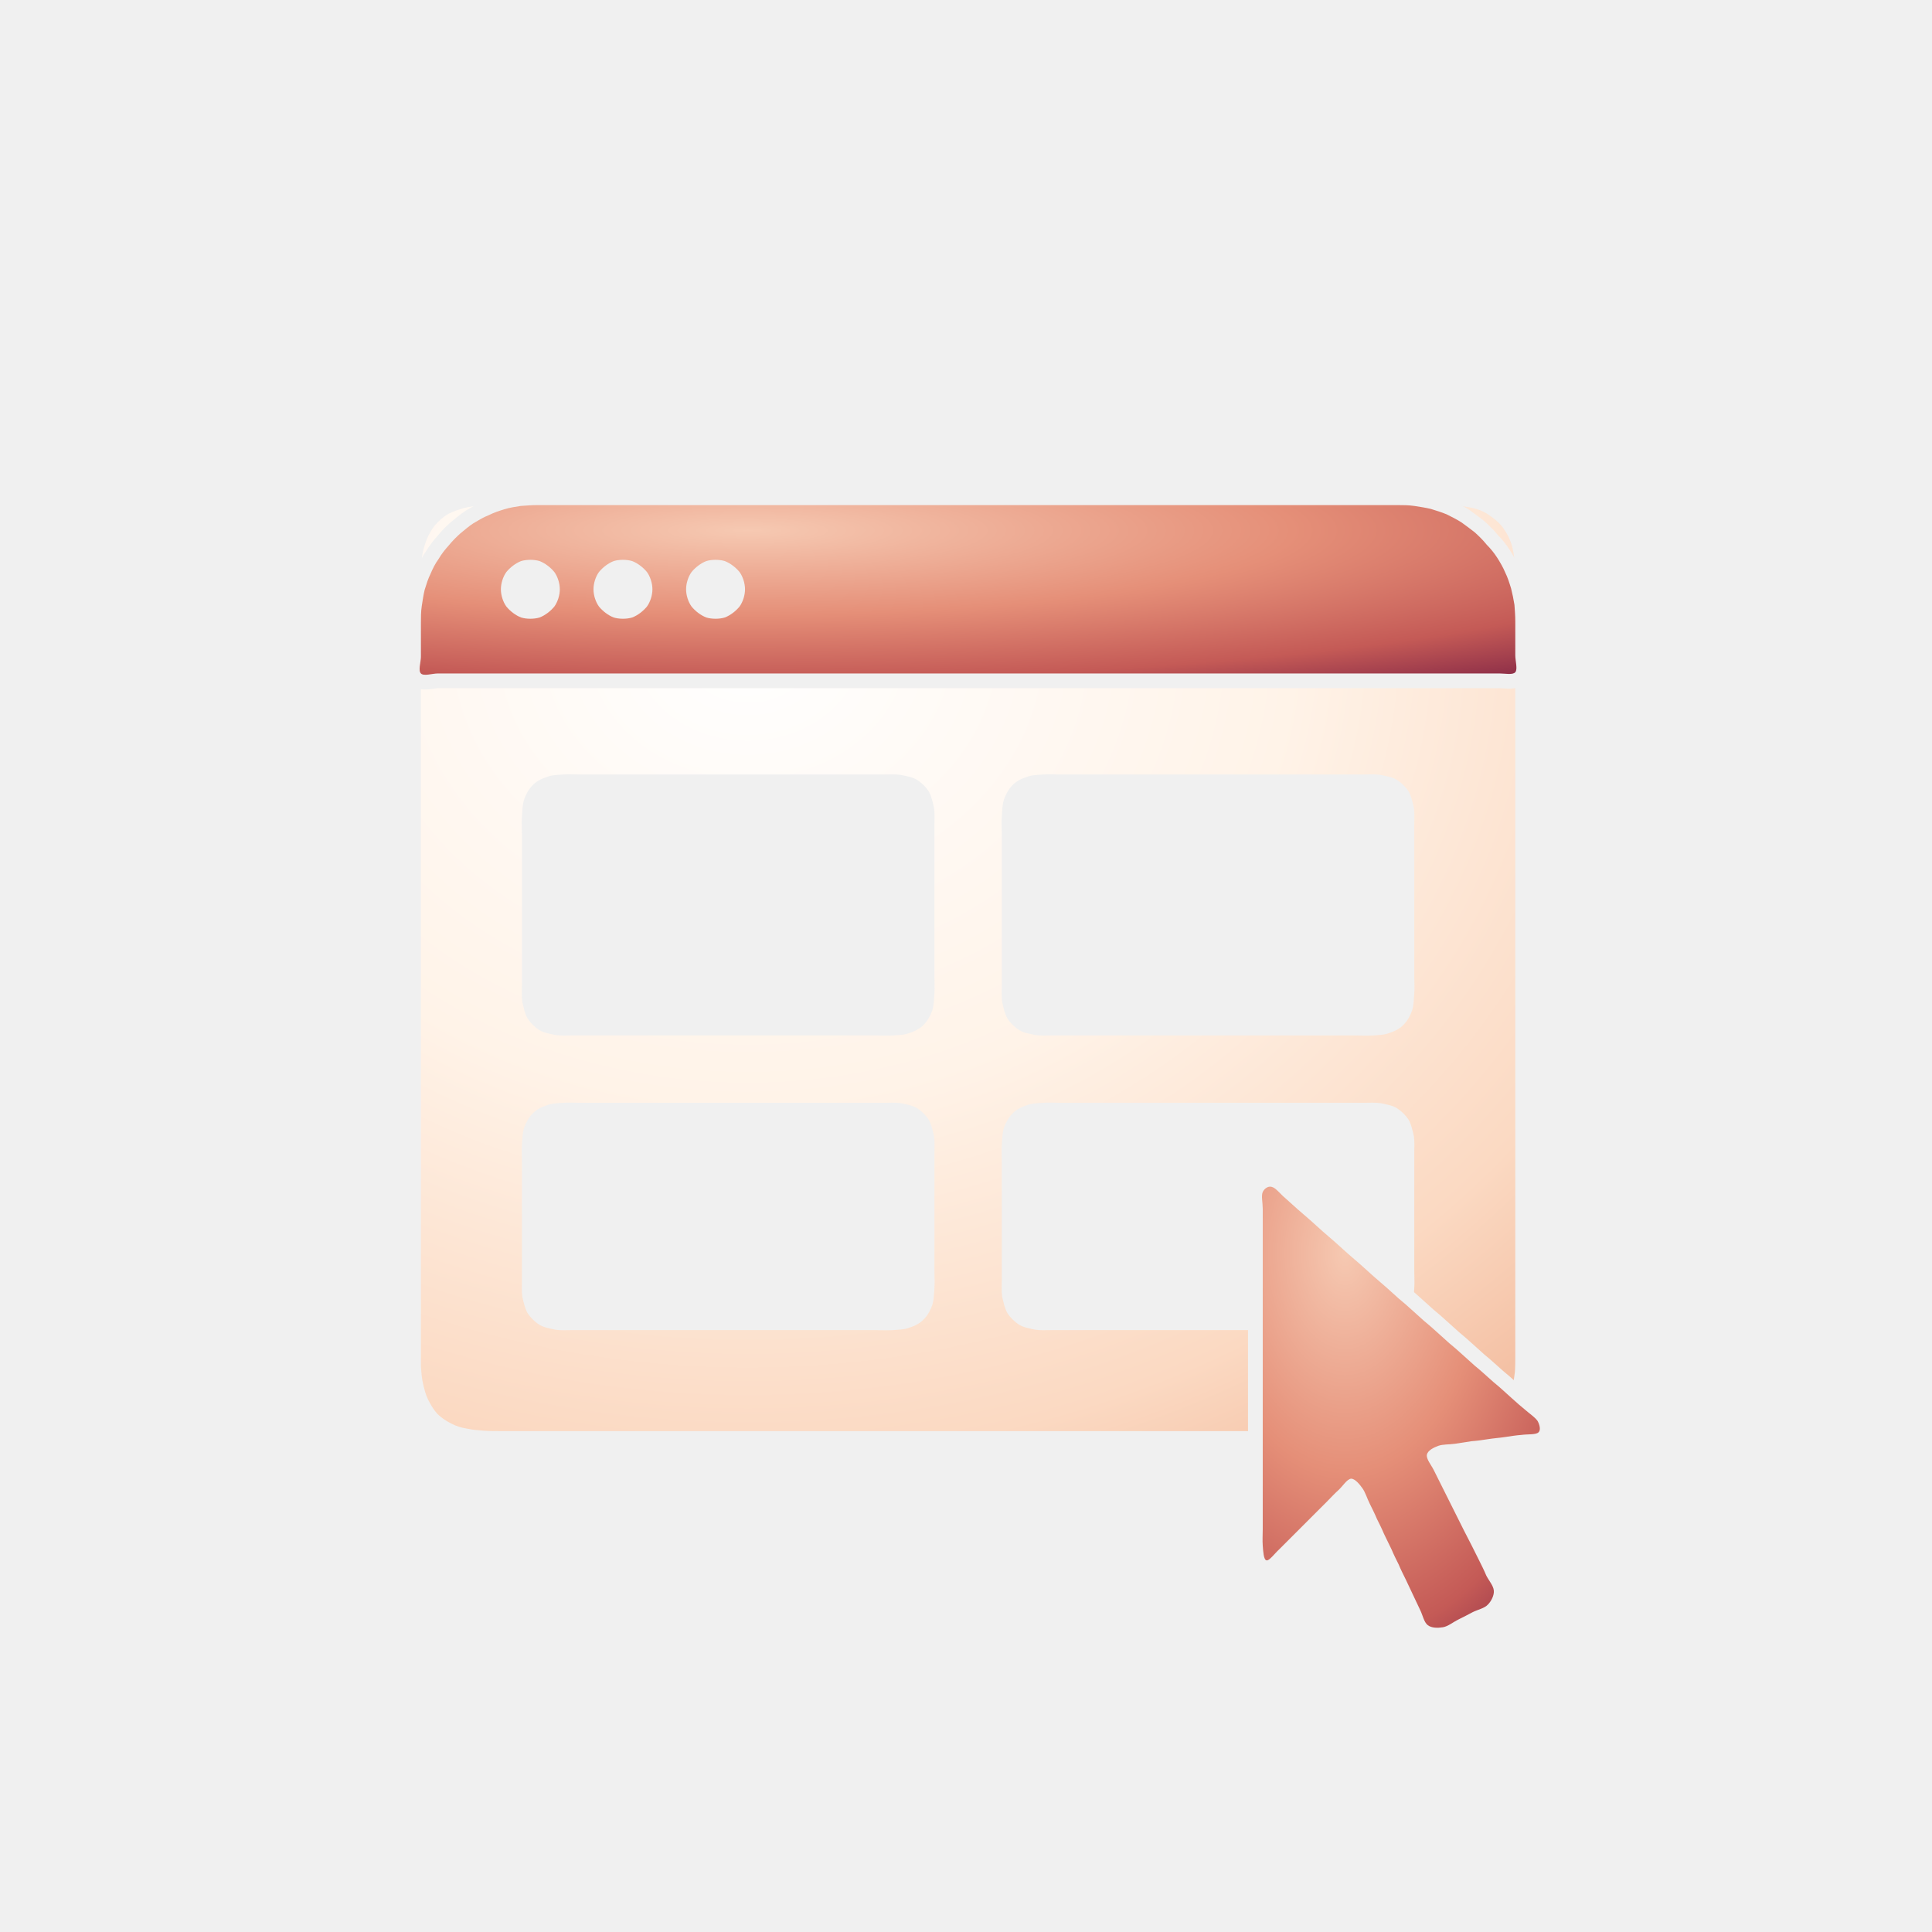
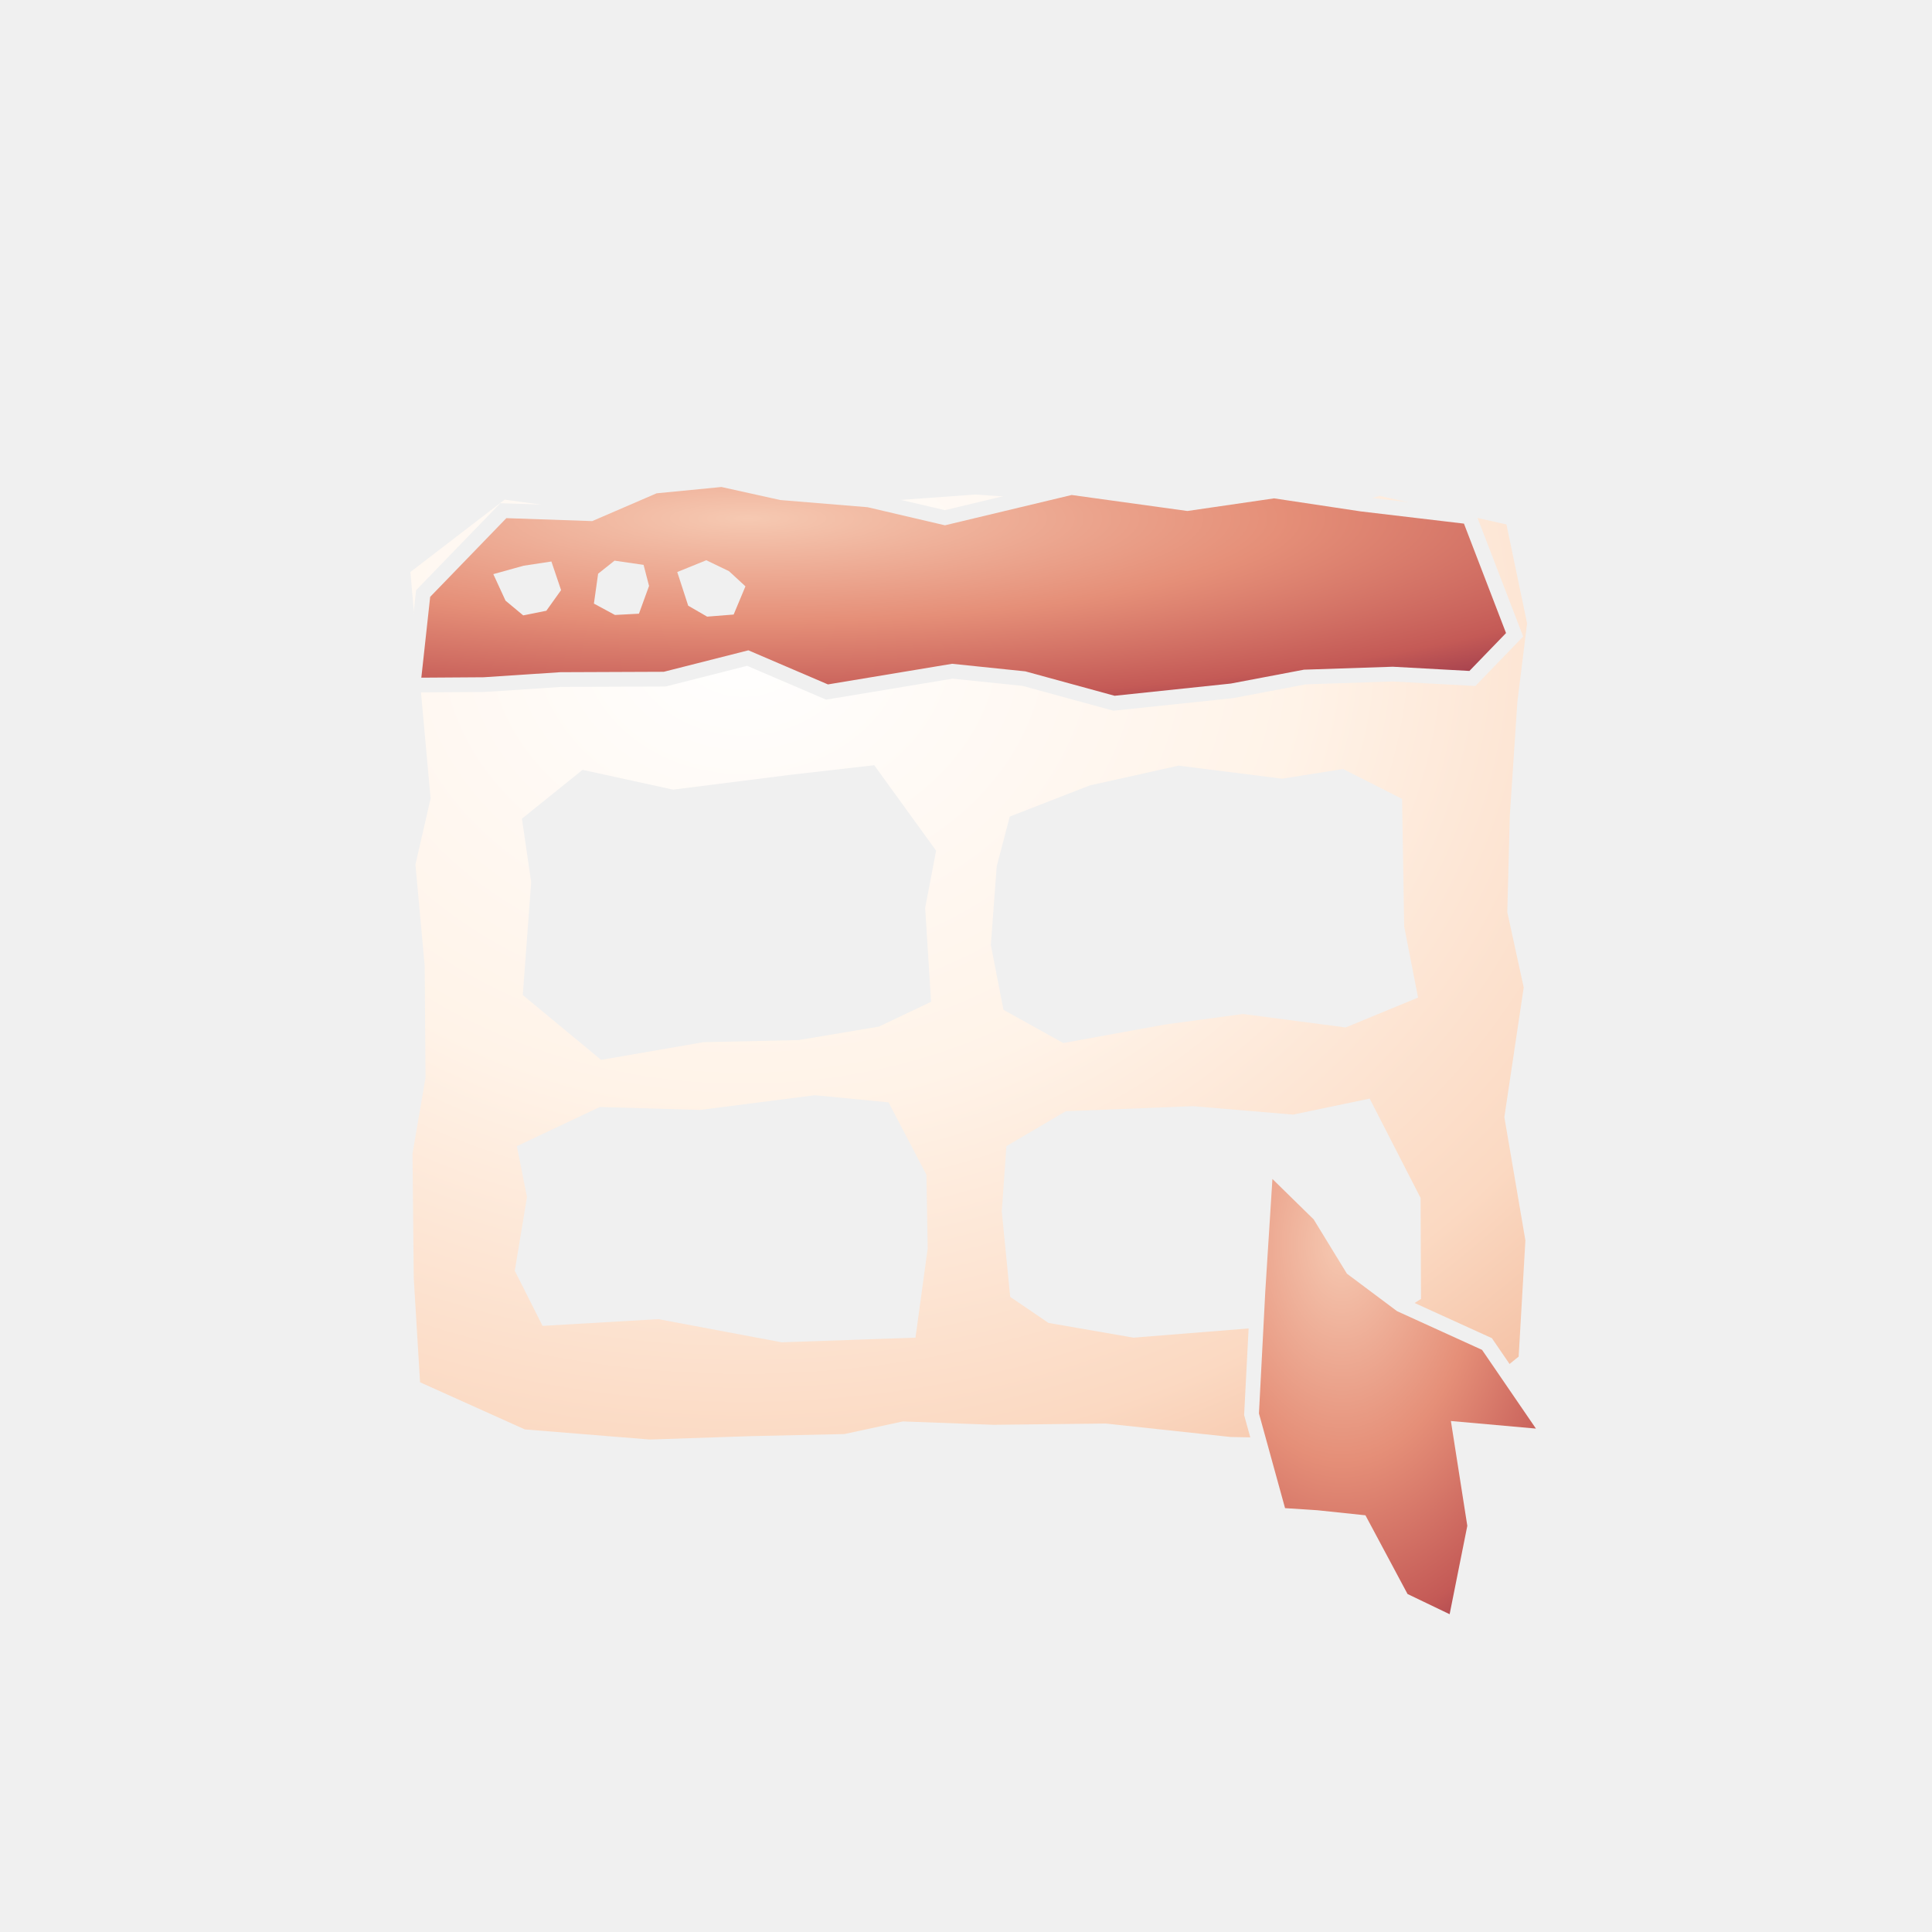
<svg xmlns="http://www.w3.org/2000/svg" width="459" height="459" viewBox="0 0 459 459" fill="none">
  <defs>
-     <path id="s0" d="M100 136C100.1 134.7 100.1 133.3 100.3 132C100.5 130.7 100.9 129.4 101.4 128.1C101.9 126.9 102.6 125.7 103.4 124.7C104.3 123.7 105.3 122.8 106.5 122.1C107.6 121.5 108.9 121.1 110.2 120.7C111.5 120.4 112.8 120.2 114.2 120.1C115.5 120 116.8 120 118.2 120C119.5 120 120.9 120 122.2 120C123.5 120 124.9 120 126.2 120C127.6 120 128.9 120 130.2 120C131.6 120 132.9 120 134.2 120C135.6 120 136.9 120 138.3 120C139.6 120 140.9 120 142.3 120C143.6 120 145 120 146.3 120C147.6 120 149 120 150.3 120C151.6 120 153 120 154.3 120C155.7 120 157 120 158.3 120C159.7 120 161 120 162.4 120C163.7 120 165 120 166.4 120C167.7 120 169.1 120 170.4 120C171.7 120 173.1 120 174.4 120C175.7 120 177.1 120 178.4 120C179.8 120 181.1 120 182.4 120C183.8 120 185.1 120 186.5 120C187.8 120 189.1 120 190.5 120C191.8 120 193.1 120 194.5 120C195.8 120 197.2 120 198.5 120C199.8 120 201.2 120 202.5 120C203.9 120 205.2 120 206.5 120C207.9 120 209.2 120 210.5 120C211.9 120 213.2 120 214.6 120C215.9 120 217.2 120 218.6 120C219.9 120 221.3 120 222.6 120C223.9 120 225.3 120 226.6 120C228 120 229.3 120 230.6 120C232 120 233.3 120 234.6 120C236 120 237.3 120 238.7 120C240 120 241.3 120 242.7 120C244 120 245.4 120 246.7 120C248 120 249.4 120 250.7 120C252 120 253.4 120 254.7 120C256.1 120 257.4 120 258.7 120C260.1 120 261.4 120 262.8 120C264.1 120 265.4 120 266.8 120C268.1 120 269.4 120 270.8 120C272.1 120 273.5 120 274.8 120C276.1 120 277.5 120 278.8 120C280.2 120 281.5 120 282.8 120C284.2 120 285.5 120 286.9 120C288.2 120 289.5 120 290.9 120C292.2 120 293.5 120 294.9 120C296.2 120 297.6 120 298.9 120C300.2 120 301.6 120 302.9 120C304.3 120 305.6 120 306.9 120C308.3 120 309.6 120 310.9 120C312.3 120 313.6 120 315 120C316.3 120 317.6 120 319 120C320.3 120 321.7 120 323 120C324.3 120 325.7 120 327 120C328.4 120 329.7 120 331 120C332.4 120 333.7 120 335 120C336.4 120 337.7 120 339.1 120C340.4 120 341.7 120 343.1 120C344.4 120 345.8 120 347.1 120.2C348.4 120.4 349.8 120.6 351 121C352.3 121.4 353.5 122.1 354.5 122.9C355.6 123.7 356.6 124.6 357.3 125.7C358.1 126.8 358.7 128.1 359.1 129.3C359.5 130.6 359.7 131.9 359.8 133.2C360 134.6 360 135.9 360 137.3C360 138.6 360 139.9 360 141.3C360 142.6 360 144 360 145.3C360 146.6 360 148 360 149.3C360 150.6 360 152 360 153.3C360 154.7 360 156 360 157.3C360 158.7 360 160 360 161.4C360 162.7 360 164 360 165.4C360 166.7 360 168 360 169.4C360 170.7 360 172.1 360 173.4C360 174.7 360 176.1 360 177.4C360 178.8 360 180.1 360 181.4C360 182.8 360 184.1 360 185.4C360 186.8 360 188.1 360 189.5C360 190.8 360 192.1 360 193.5C360 194.8 360 196.2 360 197.5C360 198.8 360 200.2 360 201.5C360 202.9 360 204.2 360 205.5C360 206.9 360 208.2 360 209.5C360 210.9 360 212.2 360 213.6C360 214.9 360 216.2 360 217.6C360 218.9 360 220.3 360 221.6C360 222.9 360 224.3 360 225.6C360 226.9 360 228.3 360 229.6C360 231 360 232.3 360 233.6C360 235 360 236.3 360 237.7C360 239 360 240.3 360 241.7C360 243 360 244.4 360 245.7C360 247 360 248.4 360 249.7C360 251 360 252.4 360 253.7C360 255.1 360 256.4 360 257.7C360 259.1 360 260.4 360 261.8C360 263.1 360 264.4 360 265.8C360 267.1 360 268.4 360 269.8C360 271.1 360 272.5 360 273.8C360 275.1 360 276.5 360 277.8C360 279.2 360 280.5 360 281.8C360 283.2 360 284.5 360 285.8C360 287.2 360 288.5 360 289.9C360 291.2 360 292.5 360 293.9C360 295.2 360 296.6 360 297.9C360 299.2 360 300.6 360 301.9C360 303.3 360 304.6 360 305.9C360 307.3 360 308.6 360 309.9C360 311.3 360 312.6 360 314C360 315.3 360 316.6 360 318C360 319.3 360 320.7 360 322C360 323.3 360 324.7 359.9 326C359.7 327.3 359.6 328.7 359.2 330C358.9 331.2 358.5 332.6 357.8 333.7C357.1 334.8 356.2 335.8 355.1 336.7C354.1 337.5 352.9 338.2 351.7 338.7C350.5 339.2 349.1 339.5 347.8 339.7C346.5 340 345.2 340 343.8 340C342.5 340 341.1 340 339.8 340C338.5 340 337.1 340 335.8 340C334.5 340 333.1 340 331.8 340C330.4 340 329.1 340 327.8 340C326.4 340 325.1 340 323.7 340C322.4 340 321.1 340 319.7 340C318.4 340 317.1 340 315.7 340C314.4 340 313 340 311.7 340C310.4 340 309 340 307.7 340C306.3 340 305 340 303.7 340C302.3 340 301 340 299.7 340C298.3 340 297 340 295.6 340C294.3 340 293 340 291.6 340C290.3 340 288.9 340 287.6 340C286.3 340 284.9 340 283.6 340C282.2 340 280.9 340 279.6 340C278.2 340 276.9 340 275.6 340C274.2 340 272.9 340 271.5 340C270.2 340 268.9 340 267.5 340C266.2 340 264.8 340 263.5 340C262.2 340 260.8 340 259.5 340C258.2 340 256.8 340 255.5 340C254.1 340 252.8 340 251.5 340C250.1 340 248.8 340 247.4 340C246.1 340 244.8 340 243.4 340C242.1 340 240.7 340 239.4 340C238.1 340 236.7 340 235.4 340C234.1 340 232.7 340 231.4 340C230 340 228.7 340 227.4 340C226 340 224.7 340 223.3 340C222 340 220.7 340 219.3 340C218 340 216.7 340 215.3 340C214 340 212.6 340 211.3 340C210 340 208.6 340 207.3 340C205.9 340 204.6 340 203.3 340C201.9 340 200.6 340 199.3 340C197.9 340 196.6 340 195.2 340C193.9 340 192.6 340 191.2 340C189.9 340 188.5 340 187.2 340C185.9 340 184.5 340 183.2 340C181.8 340 180.5 340 179.2 340C177.8 340 176.5 340 175.2 340C173.8 340 172.5 340 171.1 340C169.8 340 168.5 340 167.1 340C165.8 340 164.4 340 163.1 340C161.8 340 160.4 340 159.1 340C157.8 340 156.4 340 155.1 340C153.7 340 152.4 340 151.1 340C149.7 340 148.4 340 147 340C145.7 340 144.4 340 143 340C141.7 340 140.4 340 139 340C137.7 340 136.3 340 135 340C133.7 340 132.3 340 131 340C129.6 340 128.3 340 127 340C125.6 340 124.3 340 122.9 340C121.6 340 120.3 340 118.9 340C117.6 340 116.3 340 114.9 339.9C113.6 339.8 112.2 339.7 110.9 339.4C109.6 339.2 108.3 338.8 107.2 338.2C106 337.6 104.8 336.8 103.9 335.9C103 334.9 102.3 333.7 101.7 332.5C101.1 331.3 100.8 330 100.5 328.7C100.2 327.4 100.1 326.1 100 324.7C100 323.4 100 322.1 100 320.7C100 319.4 100 318.1 100 316.7C100 315.4 100 314 100 312.7C100 311.4 100 310 100 308.7C100 307.3 100 306 100 304.7C100 303.3 100 302 100 300.7C100 299.3 100 298 100 296.6C100 295.3 100 294 100 292.6C100 291.3 100 289.9 100 288.6C100 287.3 100 285.9 100 284.6C100 283.3 100 281.9 100 280.6C100 279.2 100 277.9 100 276.6C100 275.2 100 273.9 100 272.5C100 271.2 100 269.9 100 268.5C100 267.2 100 265.8 100 264.5C100 263.2 100 261.8 100 260.5C100 259.2 100 257.8 100 256.5C100 255.1 100 253.8 100 252.5C100 251.1 100 249.8 100 248.4C100 247.1 100 245.8 100 244.4C100 243.1 100 241.8 100 240.4C100 239.1 100 237.7 100 236.4C100 235.1 100 233.7 100 232.4C100 231 100 229.7 100 228.4C100 227 100 225.7 100 224.4C100 223 100 221.7 100 220.3C100 219 100 217.7 100 216.3C100 215 100 213.6 100 212.3C100 211 100 209.6 100 208.3C100 206.9 100 205.6 100 204.3C100 202.9 100 201.6 100 200.3C100 198.9 100 197.6 100 196.2C100 194.9 100 193.6 100 192.2C100 190.9 100 189.5 100 188.2C100 186.9 100 185.5 100 184.2C100 182.9 100 181.5 100 180.2C100 178.8 100 177.5 100 176.2C100 174.8 100 173.5 100 172.1C100 170.8 100 169.5 100 168.1C100 166.8 100 165.5 100 164.1C100 162.8 100 161.4 100 160.1C100 158.8 100 157.4 100 156.1C100 154.7 100 153.4 100 152.1C100 150.7 100 149.4 100 148C100 146.7 100 145.4 100 144C100 142.7 100 141.4 100 140C100 138.7 99.9 137.3 100 136Z" />
-     <path id="s1" d="M124 194C124.1 192.7 124.1 191.3 124.5 190C124.9 188.8 125.6 187.5 126.5 186.6C127.3 185.7 128.6 185 129.9 184.6C131.1 184.1 132.5 184.1 133.8 184C135.2 183.9 136.5 184 137.8 184C139.2 184 140.5 184 141.9 184C143.2 184 144.5 184 145.9 184C147.2 184 148.5 184 149.9 184C151.2 184 152.6 184 153.9 184C155.2 184 156.6 184 157.9 184C159.2 184 160.6 184 161.9 184C163.3 184 164.6 184 165.9 184C167.3 184 168.6 184 169.9 184C171.3 184 172.6 184 173.9 184C175.3 184 176.6 184 178 184C179.3 184 180.6 184 182 184C183.3 184 184.6 184 186 184C187.3 184 188.7 184 190 184C191.3 184 192.7 184 194 184C195.3 184 196.7 184 198 184C199.3 184 200.7 184 202 184C203.4 184 204.7 184 206 184C207.4 184 208.7 184 210 184C211.4 184 212.7 183.9 214 184.1C215.4 184.4 216.8 184.6 217.9 185.3C219 186 220 187 220.7 188.1C221.3 189.2 221.6 190.6 221.9 191.9C222.1 193.2 222 194.6 222 195.9C222 197.2 222 198.6 222 199.9C222 201.2 222 202.6 222 203.9C222 205.3 222 206.6 222 207.9C222 209.3 222 210.6 222 211.9C222 213.3 222 214.6 222 215.9C222 217.3 222 218.6 222 220C222 221.3 222 222.6 222 224C222 225.3 222 226.6 222 228C222 229.3 222 230.7 222 232C222 233.3 222.1 234.7 222 236C221.9 237.3 221.9 238.7 221.5 240C221.1 241.2 220.4 242.5 219.5 243.4C218.7 244.3 217.4 245 216.1 245.4C214.9 245.9 213.5 245.9 212.2 246C210.8 246.1 209.5 246 208.2 246C206.8 246 205.5 246 204.1 246C202.8 246 201.5 246 200.1 246C198.8 246 197.5 246 196.1 246C194.8 246 193.4 246 192.1 246C190.8 246 189.4 246 188.1 246C186.8 246 185.4 246 184.1 246C182.7 246 181.4 246 180.1 246C178.7 246 177.4 246 176.1 246C174.7 246 173.4 246 172.1 246C170.7 246 169.4 246 168 246C166.7 246 165.4 246 164 246C162.7 246 161.4 246 160 246C158.7 246 157.3 246 156 246C154.7 246 153.3 246 152 246C150.7 246 149.3 246 148 246C146.7 246 145.3 246 144 246C142.6 246 141.3 246 140 246C138.6 246 137.3 246 136 246C134.6 246 133.3 246.1 132 245.9C130.6 245.6 129.2 245.4 128.1 244.7C127 244 126 243 125.3 241.9C124.7 240.8 124.4 239.4 124.1 238.1C123.9 236.8 124 235.4 124 234.1C124 232.8 124 231.4 124 230.1C124 228.8 124 227.4 124 226.1C124 224.7 124 223.4 124 222.1C124 220.7 124 219.4 124 218.1C124 216.7 124 215.4 124 214.1C124 212.7 124 211.4 124 210C124 208.7 124 207.4 124 206C124 204.7 124 203.4 124 202C124 200.7 124 199.3 124 198C124 196.7 123.9 195.3 124 194Z" />
-     <path id="s2" d="M238 194C238.1 192.7 238.1 191.3 238.5 190C238.9 188.8 239.6 187.5 240.5 186.6C241.3 185.7 242.6 185 243.9 184.6C245.1 184.1 246.5 184.1 247.8 184C249.2 183.9 250.5 184 251.8 184C253.2 184 254.5 184 255.9 184C257.2 184 258.5 184 259.9 184C261.2 184 262.5 184 263.9 184C265.2 184 266.6 184 267.9 184C269.2 184 270.6 184 271.9 184C273.2 184 274.6 184 275.9 184C277.3 184 278.6 184 279.9 184C281.3 184 282.6 184 283.9 184C285.3 184 286.6 184 287.9 184C289.3 184 290.6 184 292 184C293.3 184 294.6 184 296 184C297.3 184 298.6 184 300 184C301.3 184 302.7 184 304 184C305.3 184 306.7 184 308 184C309.3 184 310.7 184 312 184C313.3 184 314.7 184 316 184C317.4 184 318.7 184 320 184C321.4 184 322.7 184 324 184C325.4 184 326.7 183.9 328 184.1C329.4 184.4 330.8 184.6 331.9 185.3C333 186 334 187 334.7 188.1C335.3 189.2 335.6 190.6 335.9 191.9C336.1 193.2 336 194.6 336 195.9C336 197.2 336 198.6 336 199.9C336 201.2 336 202.6 336 203.9C336 205.3 336 206.6 336 207.9C336 209.3 336 210.6 336 211.9C336 213.3 336 214.6 336 215.9C336 217.3 336 218.6 336 220C336 221.3 336 222.6 336 224C336 225.3 336 226.6 336 228C336 229.3 336 230.7 336 232C336 233.3 336.1 234.7 336 236C335.9 237.3 335.9 238.7 335.5 240C335.1 241.2 334.4 242.5 333.5 243.4C332.7 244.3 331.4 245 330.1 245.4C328.9 245.9 327.5 245.9 326.2 246C324.8 246.1 323.5 246 322.2 246C320.8 246 319.5 246 318.1 246C316.8 246 315.5 246 314.1 246C312.8 246 311.5 246 310.1 246C308.8 246 307.4 246 306.1 246C304.8 246 303.4 246 302.1 246C300.8 246 299.4 246 298.1 246C296.7 246 295.4 246 294.1 246C292.7 246 291.4 246 290.1 246C288.7 246 287.4 246 286.1 246C284.7 246 283.4 246 282 246C280.7 246 279.4 246 278 246C276.7 246 275.4 246 274 246C272.7 246 271.3 246 270 246C268.7 246 267.3 246 266 246C264.7 246 263.3 246 262 246C260.7 246 259.3 246 258 246C256.6 246 255.3 246 254 246C252.6 246 251.3 246 250 246C248.6 246 247.3 246.1 246 245.9C244.6 245.6 243.2 245.4 242.1 244.7C241 244 240 243 239.3 241.9C238.7 240.8 238.4 239.4 238.1 238.1C237.9 236.8 238 235.4 238 234.1C238 232.8 238 231.4 238 230.1C238 228.8 238 227.4 238 226.1C238 224.7 238 223.4 238 222.1C238 220.7 238 219.4 238 218.1C238 216.7 238 215.4 238 214.1C238 212.7 238 211.4 238 210C238 208.7 238 207.4 238 206C238 204.7 238 203.4 238 202C238 200.7 238 199.3 238 198C238 196.7 237.9 195.3 238 194Z" />
-     <path id="s3" d="M124 272C124.1 270.7 124.1 269.3 124.5 268C124.9 266.8 125.6 265.5 126.5 264.6C127.3 263.7 128.6 263 129.9 262.6C131.1 262.1 132.5 262.1 133.8 262C135.2 261.9 136.5 262 137.9 262C139.2 262 140.5 262 141.9 262C143.2 262 144.5 262 145.9 262C147.2 262 148.5 262 149.9 262C151.2 262 152.6 262 153.9 262C155.2 262 156.6 262 157.9 262C159.2 262 160.6 262 161.9 262C163.3 262 164.6 262 165.9 262C167.3 262 168.6 262 169.9 262C171.3 262 172.6 262 174 262C175.3 262 176.6 262 178 262C179.3 262 180.6 262 182 262C183.3 262 184.7 262 186 262C187.3 262 188.7 262 190 262C191.3 262 192.7 262 194 262C195.3 262 196.7 262 198 262C199.4 262 200.7 262 202 262C203.4 262 204.7 262 206 262C207.4 262 208.7 262 210.1 262C211.4 262 212.8 261.9 214.1 262.1C215.4 262.4 216.8 262.6 217.9 263.3C219 264 220 265 220.7 266.1C221.3 267.2 221.6 268.6 221.9 269.9C222.1 271.2 222 272.6 222 273.9C222 275.2 222 276.6 222 277.9C222 279.3 222 280.6 222 281.9C222 283.3 222 284.6 222 285.9C222 287.3 222 288.6 222 290C222 291.3 222 292.6 222 294C222 295.3 222 296.6 222 298C222 299.3 222 300.7 222 302C222 303.3 222.1 304.7 222 306C221.9 307.3 221.9 308.7 221.5 310C221.1 311.2 220.4 312.5 219.5 313.4C218.7 314.3 217.4 315 216.1 315.4C214.9 315.9 213.5 315.9 212.2 316C210.8 316.1 209.5 316 208.1 316C206.8 316 205.5 316 204.1 316C202.8 316 201.5 316 200.1 316C198.8 316 197.5 316 196.1 316C194.8 316 193.4 316 192.1 316C190.8 316 189.4 316 188.1 316C186.8 316 185.4 316 184.1 316C182.7 316 181.4 316 180.1 316C178.7 316 177.4 316 176.1 316C174.7 316 173.4 316 172 316C170.7 316 169.4 316 168 316C166.7 316 165.4 316 164 316C162.7 316 161.3 316 160 316C158.7 316 157.3 316 156 316C154.7 316 153.3 316 152 316C150.7 316 149.3 316 148 316C146.6 316 145.3 316 144 316C142.6 316 141.3 316 140 316C138.6 316 137.3 316 135.9 316C134.6 316 133.2 316.1 131.9 315.9C130.6 315.6 129.2 315.4 128.1 314.7C127 314 126 313 125.3 311.9C124.7 310.8 124.4 309.4 124.1 308.1C123.9 306.8 124 305.4 124 304.1C124 302.8 124 301.4 124 300.1C124 298.7 124 297.4 124 296.1C124 294.7 124 293.4 124 292.1C124 290.7 124 289.4 124 288C124 286.7 124 285.4 124 284C124 282.7 124 281.4 124 280C124 278.7 124 277.3 124 276C124 274.7 123.9 273.3 124 272Z" />
-     <path id="s4" d="M238 272C238.1 270.7 238.1 269.3 238.5 268C238.9 266.8 239.6 265.5 240.5 264.6C241.3 263.7 242.6 263 243.9 262.6C245.1 262.1 246.5 262.1 247.8 262C249.2 261.9 250.5 262 251.9 262C253.2 262 254.5 262 255.9 262C257.2 262 258.5 262 259.9 262C261.2 262 262.5 262 263.9 262C265.2 262 266.6 262 267.9 262C269.2 262 270.6 262 271.9 262C273.2 262 274.6 262 275.9 262C277.3 262 278.6 262 279.9 262C281.3 262 282.6 262 283.9 262C285.3 262 286.6 262 288 262C289.3 262 290.6 262 292 262C293.3 262 294.6 262 296 262C297.3 262 298.7 262 300 262C301.3 262 302.7 262 304 262C305.3 262 306.7 262 308 262C309.3 262 310.7 262 312 262C313.4 262 314.7 262 316 262C317.4 262 318.7 262 320 262C321.4 262 322.7 262 324.1 262C325.4 262 326.8 261.9 328.1 262.1C329.4 262.4 330.8 262.6 331.9 263.3C333 264 334 265 334.7 266.1C335.3 267.2 335.6 268.6 335.9 269.9C336.1 271.2 336 272.6 336 273.9C336 275.2 336 276.6 336 277.9C336 279.3 336 280.6 336 281.9C336 283.3 336 284.6 336 285.9C336 287.3 336 288.6 336 290C336 291.3 336 292.6 336 294C336 295.3 336 296.6 336 298C336 299.3 336 300.7 336 302C336 303.3 336.1 304.7 336 306C335.9 307.3 335.9 308.7 335.5 310C335.1 311.2 334.4 312.5 333.5 313.4C332.7 314.3 331.4 315 330.1 315.4C328.9 315.9 327.5 315.9 326.2 316C324.8 316.1 323.5 316 322.1 316C320.8 316 319.5 316 318.1 316C316.8 316 315.5 316 314.1 316C312.8 316 311.5 316 310.1 316C308.8 316 307.4 316 306.1 316C304.8 316 303.4 316 302.1 316C300.8 316 299.4 316 298.1 316C296.7 316 295.4 316 294.1 316C292.7 316 291.4 316 290.1 316C288.7 316 287.4 316 286 316C284.7 316 283.4 316 282 316C280.7 316 279.4 316 278 316C276.7 316 275.3 316 274 316C272.7 316 271.3 316 270 316C268.7 316 267.3 316 266 316C264.7 316 263.3 316 262 316C260.6 316 259.3 316 258 316C256.6 316 255.3 316 254 316C252.6 316 251.3 316 249.9 316C248.6 316 247.2 316.1 245.9 315.9C244.6 315.6 243.2 315.4 242.1 314.7C241 314 240 313 239.3 311.9C238.7 310.8 238.4 309.4 238.1 308.1C237.9 306.8 238 305.4 238 304.1C238 302.8 238 301.4 238 300.1C238 298.7 238 297.4 238 296.1C238 294.7 238 293.4 238 292.1C238 290.7 238 289.4 238 288C238 286.7 238 285.4 238 284C238 282.7 238 281.4 238 280C238 278.7 238 277.3 238 276C238 274.7 237.9 273.3 238 272Z" />
-     <path id="s5" d="M100 160C99.3 159.3 100 157.3 100 156C100 154.7 100 153.3 100 152C100 150.7 100 149.3 100 148C100 146.7 100 145.3 100.2 144C100.4 142.7 100.6 141.3 100.9 140.1C101.3 138.8 101.7 137.5 102.3 136.3C102.8 135.1 103.4 133.9 104.2 132.8C104.9 131.6 105.7 130.6 106.6 129.6C107.4 128.6 108.4 127.6 109.4 126.7C110.4 125.9 111.4 125 112.5 124.3C113.7 123.6 114.8 122.9 116.1 122.4C117.3 121.8 118.5 121.4 119.8 121C121.1 120.6 122.4 120.4 123.7 120.2C125.1 120.1 126.4 120 127.7 120C129.1 120 130.4 120 131.7 120C133.1 120 134.4 120 135.7 120C137.1 120 138.4 120 139.7 120C141.1 120 142.4 120 143.8 120C145.1 120 146.4 120 147.8 120C149.1 120 150.4 120 151.8 120C153.1 120 154.4 120 155.8 120C157.1 120 158.4 120 159.8 120C161.1 120 162.4 120 163.8 120C165.1 120 166.4 120 167.8 120C169.1 120 170.4 120 171.8 120C173.1 120 174.5 120 175.8 120C177.1 120 178.5 120 179.8 120C181.1 120 182.5 120 183.8 120C185.1 120 186.5 120 187.8 120C189.1 120 190.5 120 191.8 120C193.1 120 194.5 120 195.8 120C197.1 120 198.5 120 199.8 120C201.2 120 202.5 120 203.8 120C205.2 120 206.5 120 207.8 120C209.2 120 210.5 120 211.8 120C213.2 120 214.5 120 215.8 120C217.2 120 218.5 120 219.8 120C221.2 120 222.5 120 223.8 120C225.2 120 226.5 120 227.8 120C229.2 120 230.5 120 231.9 120C233.2 120 234.5 120 235.9 120C237.2 120 238.5 120 239.9 120C241.2 120 242.5 120 243.9 120C245.2 120 246.5 120 247.9 120C249.2 120 250.5 120 251.9 120C253.2 120 254.5 120 255.9 120C257.2 120 258.5 120 259.9 120C261.2 120 262.6 120 263.9 120C265.2 120 266.6 120 267.9 120C269.2 120 270.6 120 271.9 120C273.2 120 274.6 120 275.9 120C277.2 120 278.6 120 279.9 120C281.2 120 282.6 120 283.9 120C285.2 120 286.6 120 287.9 120C289.3 120 290.6 120 291.9 120C293.3 120 294.6 120 295.9 120C297.3 120 298.6 120 299.9 120C301.3 120 302.6 120 303.9 120C305.3 120 306.6 120 307.9 120C309.3 120 310.6 120 311.9 120C313.3 120 314.6 120 315.9 120C317.3 120 318.6 120 320 120C321.3 120 322.6 120 324 120C325.3 120 326.6 120 328 120C329.3 120 330.6 120 332 120C333.3 120 334.6 120 336 120.2C337.3 120.4 338.6 120.6 339.9 120.9C341.2 121.3 342.5 121.7 343.7 122.2C344.9 122.8 346.1 123.4 347.2 124.1C348.3 124.9 349.4 125.7 350.4 126.5C351.4 127.4 352.4 128.4 353.2 129.4C354.1 130.3 355 131.4 355.7 132.5C356.4 133.6 357.1 134.8 357.6 136C358.2 137.2 358.6 138.5 359 139.8C359.3 141 359.6 142.4 359.8 143.7C359.9 145 360 146.4 360 147.7C360 149 360 150.4 360 151.7C360 153 360 154.4 360 155.7C360 157 360.6 159 360 159.7C359.4 160.4 357.6 160 356.3 160C355 160 353.6 160 352.3 160C351 160 349.6 160 348.3 160C347 160 345.6 160 344.3 160C342.9 160 341.6 160 340.3 160C338.9 160 337.6 160 336.3 160C334.9 160 333.6 160 332.3 160C330.9 160 329.6 160 328.3 160C326.9 160 325.6 160 324.3 160C322.9 160 321.6 160 320.3 160C318.9 160 317.6 160 316.2 160C314.9 160 313.6 160 312.2 160C310.9 160 309.6 160 308.2 160C306.9 160 305.6 160 304.2 160C302.9 160 301.6 160 300.2 160C298.9 160 297.6 160 296.2 160C294.9 160 293.6 160 292.2 160C290.9 160 289.6 160 288.2 160C286.9 160 285.5 160 284.2 160C282.9 160 281.5 160 280.2 160C278.9 160 277.5 160 276.2 160C274.9 160 273.5 160 272.2 160C270.9 160 269.5 160 268.2 160C266.9 160 265.5 160 264.2 160C262.9 160 261.5 160 260.2 160C258.8 160 257.5 160 256.2 160C254.8 160 253.5 160 252.2 160C250.8 160 249.5 160 248.2 160C246.8 160 245.5 160 244.2 160C242.8 160 241.5 160 240.2 160C238.8 160 237.5 160 236.2 160C234.8 160 233.5 160 232.2 160C230.8 160 229.5 160 228.1 160C226.8 160 225.5 160 224.1 160C222.8 160 221.5 160 220.1 160C218.8 160 217.5 160 216.1 160C214.8 160 213.5 160 212.1 160C210.8 160 209.5 160 208.1 160C206.8 160 205.5 160 204.1 160C202.8 160 201.5 160 200.1 160C198.8 160 197.4 160 196.1 160C194.8 160 193.4 160 192.1 160C190.8 160 189.4 160 188.1 160C186.8 160 185.4 160 184.1 160C182.8 160 181.4 160 180.1 160C178.8 160 177.4 160 176.1 160C174.8 160 173.4 160 172.1 160C170.7 160 169.4 160 168.1 160C166.7 160 165.4 160 164.1 160C162.7 160 161.4 160 160.1 160C158.7 160 157.4 160 156.1 160C154.7 160 153.4 160 152.1 160C150.7 160 149.4 160 148.1 160C146.7 160 145.4 160 144.1 160C142.7 160 141.4 160 140 160C138.7 160 137.4 160 136 160C134.7 160 133.4 160 132 160C130.7 160 129.4 160 128 160C126.7 160 125.4 160 124 160C122.7 160 121.4 160 120 160C118.7 160 117.4 160 116 160C114.7 160 113.3 160 112 160C110.7 160 109.3 160 108 160C106.7 160 105.3 160 104 160C102.7 160 100.7 160.7 100 160Z" />
-     <path id="s6" d="M133 140C133 141.4 132.5 143 131.7 144.1C130.8 145.2 129.5 146.2 128.2 146.7C126.9 147.1 125.1 147.1 123.8 146.7C122.5 146.2 121.2 145.2 120.3 144.1C119.5 143 119 141.4 119 140C119 138.6 119.5 137 120.3 135.9C121.2 134.8 122.5 133.8 123.8 133.3C125.1 132.9 126.9 132.9 128.2 133.3C129.5 133.8 130.8 134.8 131.7 135.9C132.5 137 133 138.6 133 140Z" />
-     <path id="s7" d="M155 140C155 141.4 154.5 143 153.7 144.1C152.8 145.2 151.5 146.2 150.2 146.7C148.9 147.1 147.1 147.1 145.8 146.7C144.5 146.2 143.2 145.2 142.3 144.1C141.5 143 141 141.4 141 140C141 138.6 141.5 137 142.3 135.9C143.2 134.8 144.5 133.8 145.8 133.3C147.1 132.9 148.9 132.9 150.2 133.3C151.5 133.8 152.8 134.8 153.7 135.9C154.5 137 155 138.6 155 140Z" />
-     <path id="s8" d="M177 140C177 141.4 176.5 143 175.7 144.1C174.8 145.2 173.5 146.2 172.2 146.7C170.9 147.1 169.1 147.1 167.8 146.7C166.5 146.2 165.2 145.2 164.3 144.1C163.5 143 163 141.4 163 140C163 138.6 163.5 137 164.3 135.9C165.2 134.8 166.5 133.8 167.8 133.3C169.1 132.9 170.9 132.9 172.2 133.3C173.5 133.8 174.8 134.8 175.7 135.9C176.5 137 177 138.6 177 140Z" />
-     <path id="s9" d="M302.2 282C301.4 281.7 300.4 282.3 300 283.2C299.6 284 300 285.8 300 287.2C300 288.5 300 289.8 300 291.2C300 292.5 300 293.8 300 295.2C300 296.5 300 297.8 300 299.2C300 300.5 300 301.8 300 303.2C300 304.5 300 305.8 300 307.2C300 308.5 300 309.8 300 311.2C300 312.5 300 313.8 300 315.2C300 316.5 300 317.8 300 319.2C300 320.5 300 321.8 300 323.2C300 324.5 300 325.9 300 327.2C300 328.5 300 329.9 300 331.2C300 332.5 300 333.9 300 335.2C300 336.5 300 337.9 300 339.2C300 340.5 300 341.9 300 343.2C300 344.5 300 345.9 300 347.2C300 348.5 300 349.9 300 351.2C300 352.5 300 353.9 300 355.2C300 356.5 300 357.9 300 359.2C300 360.5 300 361.9 300 363.2C300 364.5 299.9 366 300 367.2C300.1 368.5 300.2 370.6 300.9 370.7C301.5 370.9 302.9 369 303.9 368.1C304.8 367.2 305.7 366.3 306.7 365.3C307.6 364.4 308.6 363.4 309.5 362.5C310.5 361.5 311.4 360.6 312.3 359.7C313.3 358.7 314.2 357.8 315.2 356.8C316.1 355.9 317 354.9 318 354C319 353.1 320 351.4 321 351.3C321.9 351.3 323 352.6 323.7 353.6C324.4 354.6 324.8 356 325.4 357.2C326 358.4 326.6 359.6 327.1 360.8C327.7 362 328.3 363.2 328.8 364.4C329.4 365.6 330 366.9 330.6 368.1C331.1 369.3 331.7 370.5 332.3 371.7C332.8 372.9 333.4 374.1 334 375.3C334.6 376.5 335.1 377.7 335.7 378.9C336.3 380.1 336.8 381.3 337.4 382.5C338 383.7 338.3 385.4 339.2 386.1C340.1 386.8 341.6 386.8 342.8 386.6C344 386.4 345.2 385.4 346.4 384.8C347.6 384.2 348.8 383.6 349.9 383C351.1 382.4 352.7 382.1 353.5 381.2C354.3 380.4 355 379 354.9 377.9C354.8 376.7 353.7 375.5 353.1 374.3C352.6 373.1 352 371.9 351.4 370.7C350.8 369.5 350.2 368.3 349.6 367.1C349 365.9 348.4 364.8 347.8 363.6C347.2 362.4 346.6 361.2 346 360C345.4 358.8 344.8 357.6 344.2 356.4C343.6 355.2 343 354 342.4 352.8C341.8 351.6 341.2 350.4 340.6 349.2C340 348 338.8 346.6 339 345.6C339.2 344.6 340.6 343.9 341.7 343.5C342.8 343.1 344.4 343.2 345.7 343C347 342.8 348.3 342.6 349.6 342.4C351 342.3 352.3 342.1 353.6 341.9C354.9 341.7 356.3 341.6 357.6 341.4C358.9 341.2 360.2 341 361.5 340.9C362.9 340.7 364.9 340.9 365.5 340.3C366.1 339.8 365.8 338.5 365.3 337.6C364.7 336.7 363.3 335.8 362.3 334.9C361.3 334.1 360.3 333.2 359.3 332.3C358.3 331.4 357.3 330.5 356.3 329.6C355.3 328.8 354.3 327.9 353.3 327C352.3 326.1 351.3 325.2 350.3 324.4C349.3 323.5 348.3 322.6 347.3 321.7C346.3 320.8 345.3 319.9 344.3 319.1C343.3 318.2 342.3 317.3 341.3 316.4C340.3 315.5 339.3 314.6 338.3 313.8C337.3 312.9 336.3 312 335.3 311.1C334.3 310.2 333.3 309.3 332.3 308.5C331.3 307.6 330.3 306.7 329.3 305.8C328.3 304.9 327.3 304.1 326.3 303.2C325.3 302.3 324.3 301.4 323.3 300.5C322.3 299.6 321.3 298.8 320.3 297.9C319.3 297 318.3 296.1 317.3 295.2C316.3 294.3 315.3 293.5 314.3 292.6C313.3 291.7 312.3 290.8 311.3 289.9C310.3 289 309.3 288.2 308.3 287.3C307.3 286.4 306.3 285.5 305.3 284.6C304.3 283.8 303.1 282.2 302.2 282Z" />
+     <path id="s0" d="M97.5 135.9L119.9 118.7L146.8 122.4L167.6 118.1L185.7 120L210.9 119L231.6 117.5L258.7 119.2L279.8 121.9L304.4 124.4L327.8 117.8L357.9 124.6L362.8 148.1L360.5 166.7L358.7 193.7L358.1 216.7L362 234.6L357.4 265.4L362.4 294.7L360.8 322.3L340.6 338.6L319.7 341.9L292.4 341.4L262.7 338.2L236 338.5L214.5 337.7L200.6 340.7L178.2 341.2L154.4 342L124.7 339.6L99.8 328.4L98.3 303.7L98 274.1L101.1 256L100.9 229.5L98.7 205.4L102.3 189.7L99.9 163.2Z" />
+     <path id="s1" d="M124 194.5L138.4 182.9L159.9 187.6L187.6 184.1L207.7 181.8L222.4 202.1L219.8 215.7L221.2 238L208.8 243.9L189.7 247.1L167.1 247.6L142.8 251.8L124.2 236.4L126.2 209.6Z" />
+     <path id="s2" d="M239.9 194L258.9 186.6L280 181.9L304.6 185L319.1 182.7L333.1 189.8L333.6 220.1L336.9 237L319.7 244.1L295.3 240.9L276.8 243.4L252.6 247.8L238.4 239.9L235.4 224.5L236.8 205.8Z" />
+     <path id="s3" d="M122.8 272.3L142.5 263L166.3 263.7L193.6 260.2L211.1 261.9L220.1 279.1L220.4 296.6L217.5 317.8L185.7 318.9L156.4 313.4L128.9 315L122.3 301.9L125.2 284.4Z" />
+     <path id="s4" d="M239.1 272.3L253.2 264L283.4 262.8L307.2 264.8L325.4 261L337.5 284.6L337.6 308.6L323.4 317.6L296.8 315.6L269.3 317.8L249.1 314.3L240 308.1L238 287.8Z" />
+     <path id="s5" d="M100.1 161L102.2 141.8L120.3 123.1L140.7 123.8L156 117.2L171.4 115.7L185.4 118.8L206.1 120.5L224.5 124.8L254.6 117.6L282.1 121.4L302.7 118.4L323.3 121.5L347.8 124.4L357.8 150.4L349.1 159.4L330.9 158.4L309.8 159.1L292.4 162.4L264.8 165.3L243.6 159.5L226.2 157.7L196.7 162.6L177.8 154.5L157.7 159.6L133.1 159.7L114.9 160.9Z" />
+     <path id="s6" d="M133.3 140.2L129.8 145.1L124.3 146.2L120.1 142.7L117.2 136.4L124.4 134.4L131 133.4Z" />
+     <path id="s7" d="M154.2 139.2L151.8 145.8L146.1 146.1L141.1 143.4L142.1 136.3L146 133.2L152.9 134.2Z" />
+     <path id="s8" d="M177.1 139.3L174.3 146L168 146.5L163.5 143.9L160.9 135.9L167.8 133.1L173.2 135.7Z" />
+     <path id="s9" d="M302.3 280.1L300.6 306.9L299.1 335.8L305.3 358.3L313 358.8L324.4 360L334.4 378.7L344.4 383.5L348.6 362.5L344.7 337.6L364.9 339.4L352.1 320.7L331.9 311.5L320 302.6L312.1 289.7Z" />
    <radialGradient id="g0" cx="0.3" cy="0.15" r="1.1">
      <stop offset="0" stop-color="#FFFFFF" />
      <stop offset="0.45" stop-color="#FFF3E8" />
      <stop offset="0.8" stop-color="#FBD9C2" />
      <stop offset="1" stop-color="#F2B99B" />
    </radialGradient>
    <mask id="m0" maskUnits="userSpaceOnUse" x="0" y="0" width="459" height="459">
      <rect width="459" height="459" fill="#fff" />
      <use href="#s1" fill="#000" />
      <use href="#s2" fill="#000" />
      <use href="#s3" fill="#000" />
      <use href="#s4" fill="#000" />
-       <use href="#s5" fill="#000" stroke="#000" stroke-width="7" stroke-linejoin="round" />
+       <use href="#s5" fill="#000" stroke="#000" stroke-width="7" stroke-linejoin="miter" />
      <use href="#s6" fill="#000" />
      <use href="#s7" fill="#000" />
      <use href="#s8" fill="#000" />
-       <use href="#s9" fill="#000" stroke="#000" stroke-width="7" stroke-linejoin="round" />
+       <use href="#s9" fill="#000" stroke="#000" stroke-width="7" stroke-linejoin="miter" />
    </mask>
    <radialGradient id="g5" cx="0.3" cy="0.15" r="1.1">
      <stop offset="0" stop-color="#F6C9B2" />
      <stop offset="0.45" stop-color="#E58F78" />
      <stop offset="0.8" stop-color="#C45A56" />
      <stop offset="1" stop-color="#8E2F48" />
    </radialGradient>
    <mask id="m5" maskUnits="userSpaceOnUse" x="0" y="0" width="459" height="459">
      <rect width="459" height="459" fill="#fff" />
      <use href="#s6" fill="#000" />
      <use href="#s7" fill="#000" />
      <use href="#s8" fill="#000" />
-       <use href="#s9" fill="#000" stroke="#000" stroke-width="7" stroke-linejoin="round" />
+       <use href="#s9" fill="#000" stroke="#000" stroke-width="7" stroke-linejoin="miter" />
    </mask>
    <radialGradient id="g9" cx="0.3" cy="0.15" r="1.1">
      <stop offset="0" stop-color="#F6C9B2" />
      <stop offset="0.45" stop-color="#E58F78" />
      <stop offset="0.8" stop-color="#C45A56" />
      <stop offset="1" stop-color="#8E2F48" />
    </radialGradient>
  </defs>
  <use href="#s0" fill="url(#g0)" fill-rule="evenodd" mask="url(#m0)" />
  <use href="#s5" fill="url(#g5)" fill-rule="evenodd" mask="url(#m5)" />
  <use href="#s9" fill="url(#g9)" fill-rule="evenodd" />
</svg>
